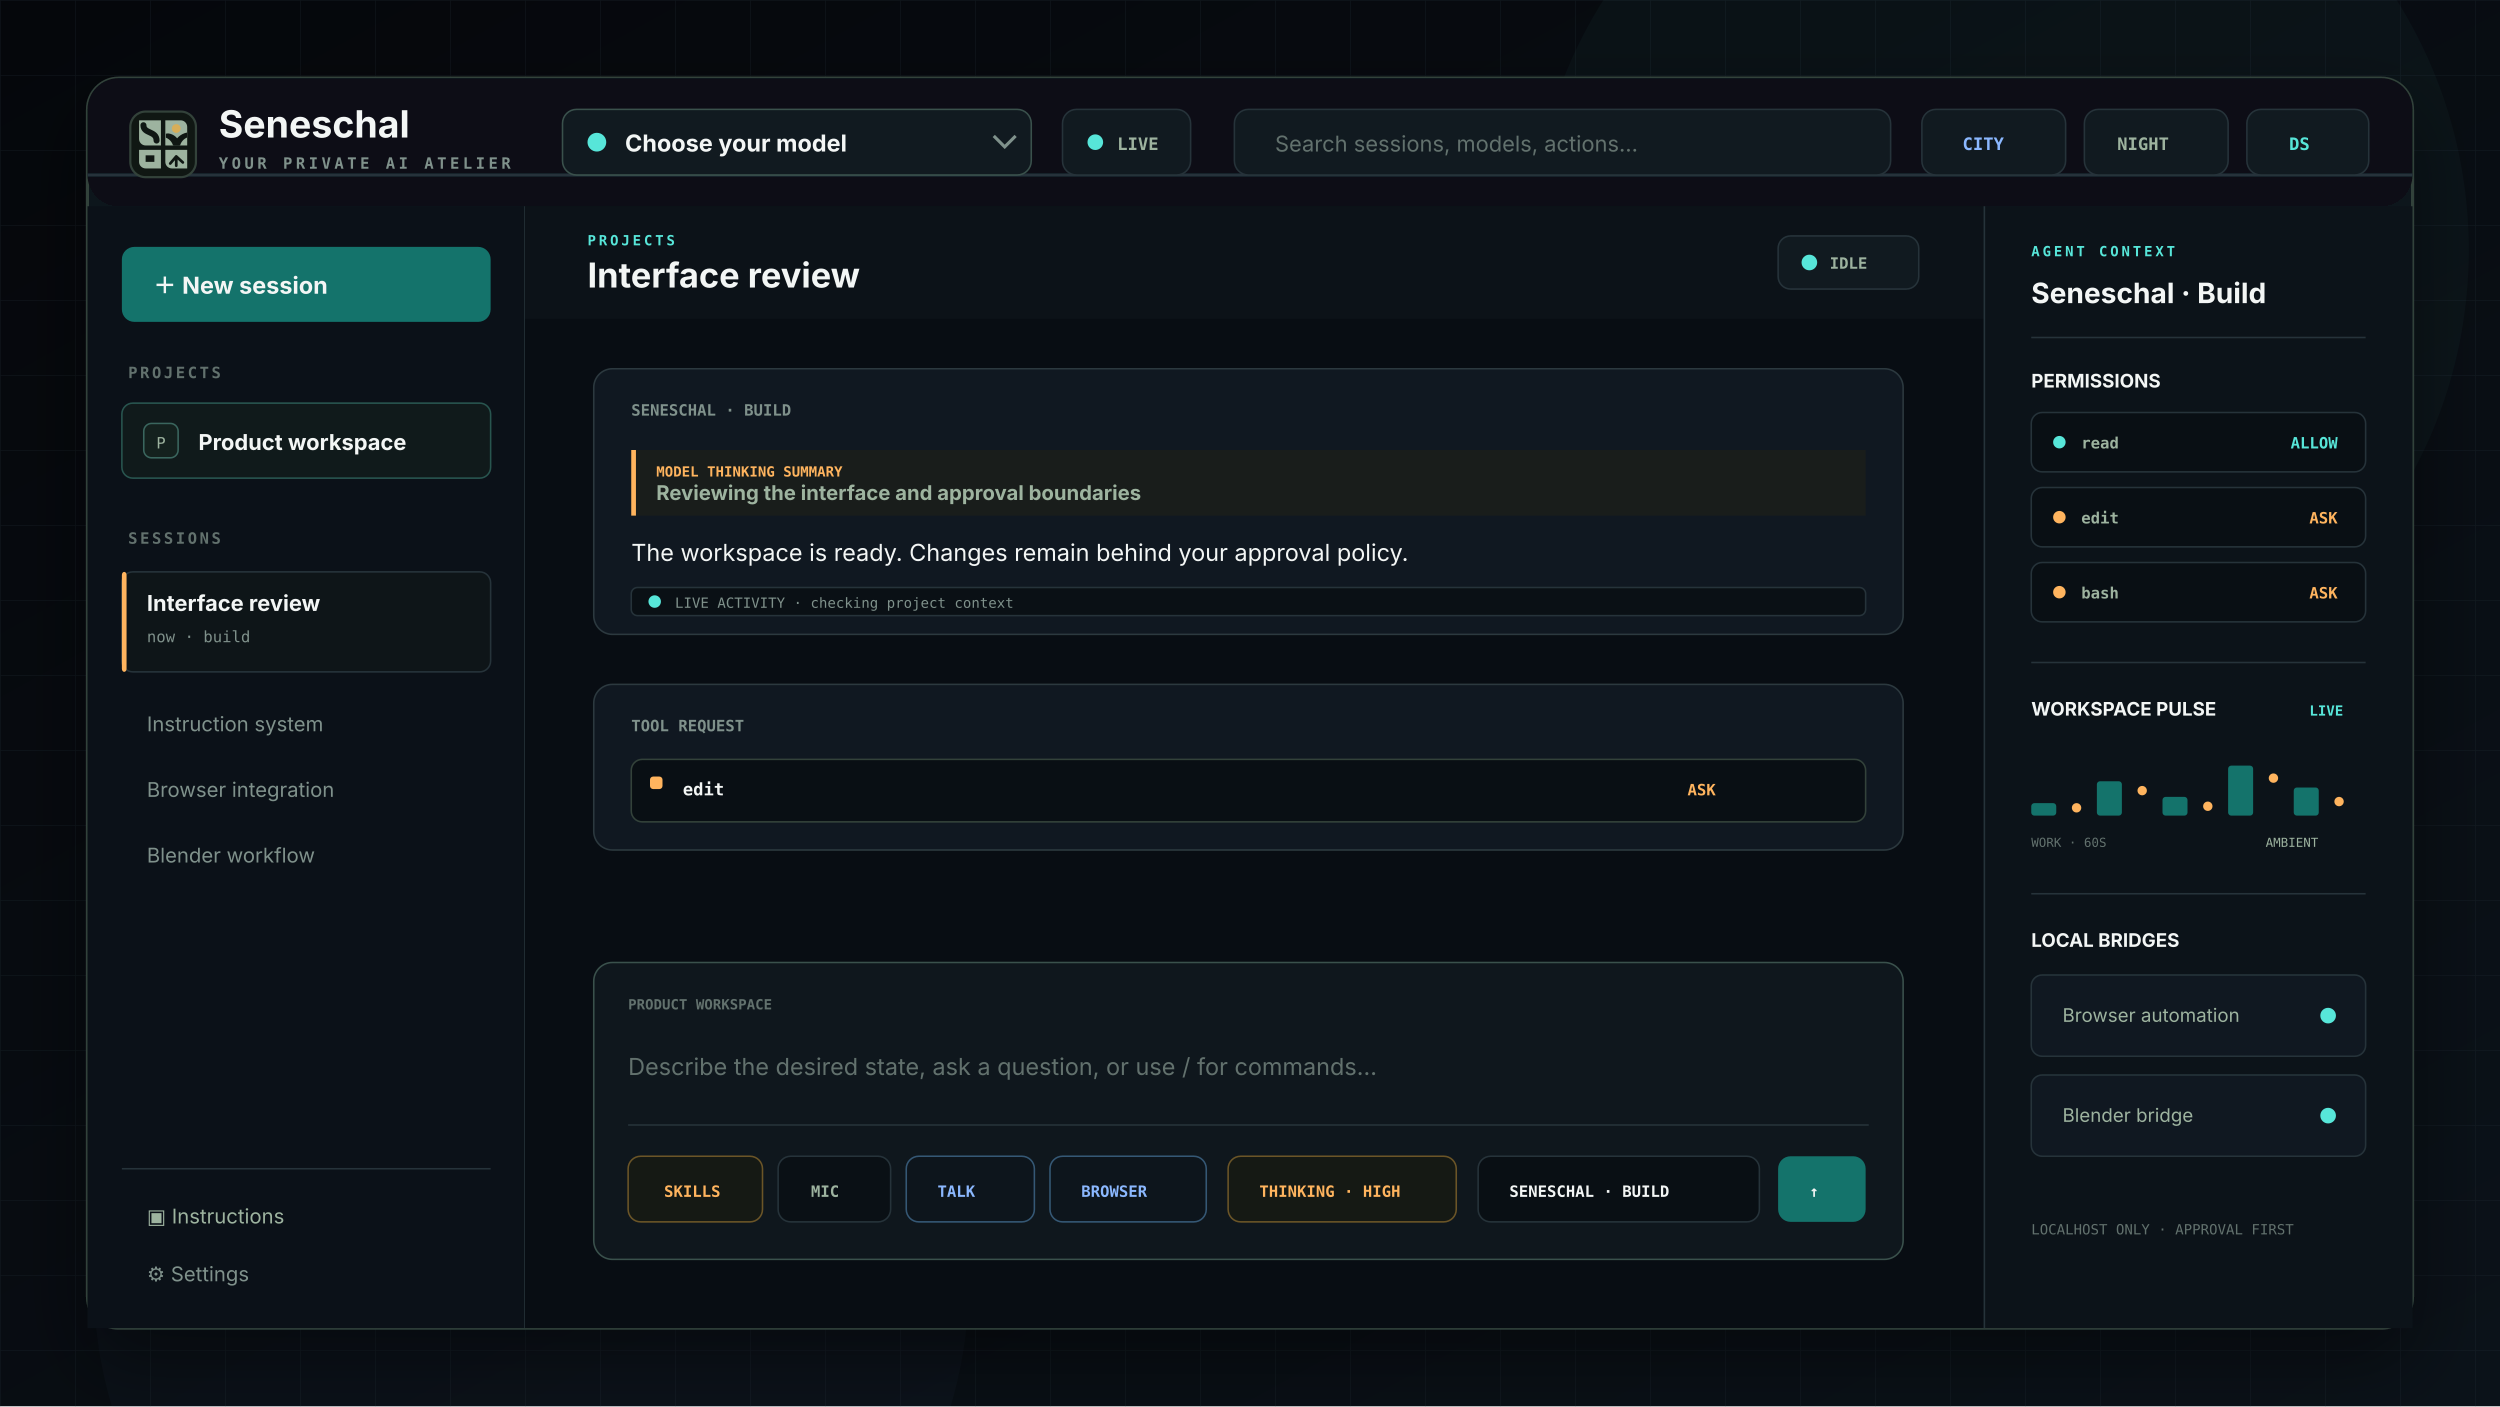
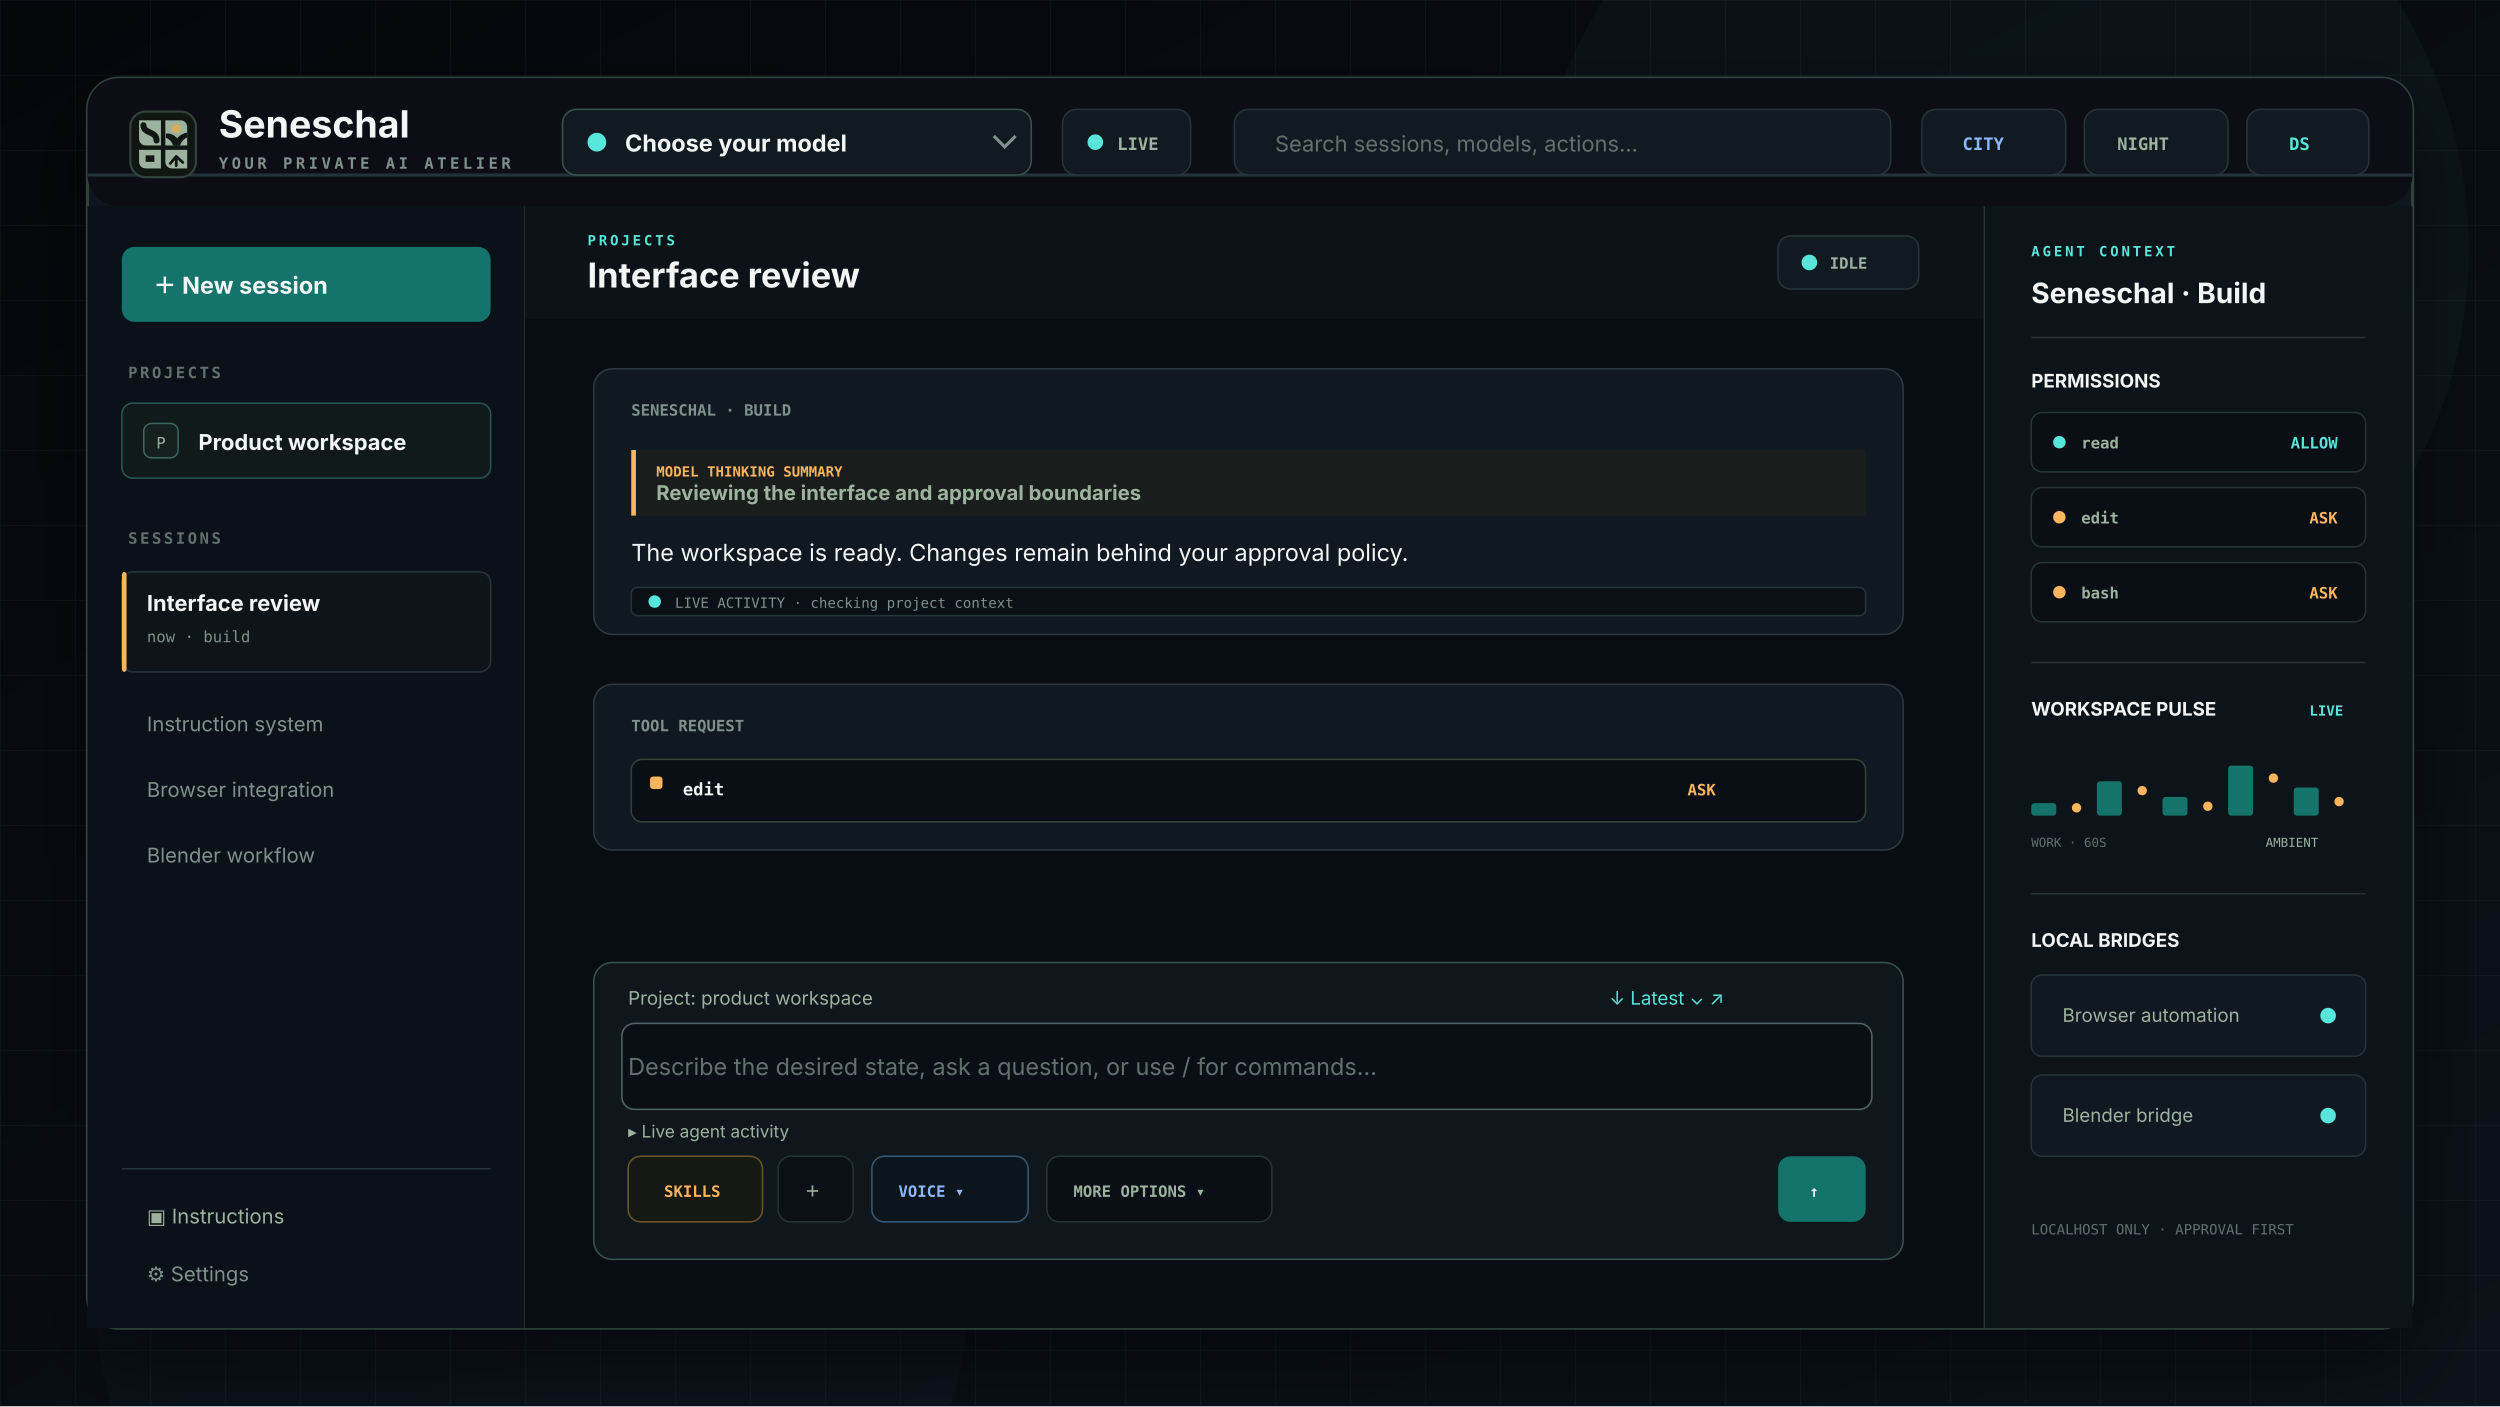
<svg xmlns="http://www.w3.org/2000/svg" viewBox="0 0 1600 900" role="img" aria-labelledby="title description">
  <defs>
    <linearGradient id="canvas" x1="0" y1="0" x2="1" y2="1">
      <stop offset="0" stop-color="#05070b" />
      <stop offset="1" stop-color="#0b1219" />
    </linearGradient>
    <pattern id="grid" width="48" height="48" patternUnits="userSpaceOnUse">
      <path d="M48 0H0V48" fill="none" stroke="#26333a" stroke-width="1" opacity=".28" />
    </pattern>
    <filter id="shadow" x="-20%" y="-20%" width="140%" height="140%">
      <feDropShadow dx="0" dy="22" stdDeviation="24" flood-color="#000" flood-opacity=".42" />
    </filter>
  </defs>
  <rect width="1600" height="900" fill="url(#canvas)" />
  <rect width="1600" height="900" fill="url(#grid)" />
  <circle cx="1280" cy="160" r="300" fill="#57e6d9" opacity=".035" />
  <circle cx="340" cy="820" r="280" fill="#8bb8ff" opacity=".025" />
  <g filter="url(#shadow)">
    <rect x="56" y="50" width="1488" height="800" rx="20" fill="#0e141d" stroke="#33423a" stroke-width="2" />
    <rect x="56" y="50" width="1488" height="82" rx="20" fill="#0a0f15" />
    <path d="M56 112h1488" stroke="#26333a" stroke-width="2" />
  </g>
  <g transform="translate(82 70) scale(.35)">
    <rect x="4" y="4" width="120" height="120" rx="28" fill="#101713" stroke="#33423a" stroke-width="4" />
    <path fill="#9db39f" d="M20 20h40v46H32c-6.6 0-12-5.4-12-12V20Z" />
    <path fill="none" stroke="#101713" stroke-width="11" stroke-linecap="round" d="M28 29c0 16 24 10 24 28" />
    <path fill="#9db39f" d="M68 20h28c6.6 0 12 5.4 12 12v34H68V20Z" />
    <path fill="#101713" d="M74 44c9.6 1.4 17.4 8.3 20 17.4V66H82.1c-1.9-6.5-6.8-11.8-13.1-14.3V44.5c1.7-.4 3.3-.6 5-.5Z" />
    <path fill="#101713" d="M108 42.3v9.1C101.6 54 96.8 59.4 95 66H83.1c2.6-12 12.4-21.4 24.9-23.7Z" />
    <circle cx="88" cy="35" r="8" fill="#d8ae58" />
    <path fill="#9db39f" fill-rule="evenodd" d="M20 74h40v34H32c-6.6 0-12-5.4-12-12V74Zm12 10v12h16V84H32Z" />
    <path fill="#9db39f" d="M68 74h40v34H80c-6.6 0-12-5.4-12-12V74Z" />
    <path fill="none" stroke="#101713" stroke-width="5" stroke-linecap="round" stroke-linejoin="round" d="m77 99 11-13 12 11M88 86v17" />
  </g>
  <text x="140" y="88" fill="#f3f6f5" font-family="Inter,Segoe UI,sans-serif" font-size="24" font-weight="750">Seneschal</text>
  <text x="140" y="108" fill="#7f918b" font-family="ui-monospace,Consolas,monospace" font-size="10" font-weight="700" letter-spacing="2.2">YOUR PRIVATE AI ATELIER</text>
  <rect x="360" y="70" width="300" height="42" rx="9" fill="#111a20" stroke="#3a514c" />
  <circle cx="382" cy="91" r="6" fill="#57e6d9" />
  <text x="400" y="97" fill="#f3f6f5" font-family="Inter,Segoe UI,sans-serif" font-size="15" font-weight="700">Choose your model</text>
  <path d="m636 87 7 7 7-7" fill="none" stroke="#7f918b" stroke-width="2" />
  <rect x="680" y="70" width="82" height="42" rx="9" fill="#111a20" stroke="#26333a" />
  <circle cx="701" cy="91" r="5" fill="#57e6d9" />
  <text x="715" y="96" fill="#9db39f" font-family="ui-monospace,Consolas,monospace" font-size="11" font-weight="700">LIVE</text>
  <rect x="790" y="70" width="420" height="42" rx="9" fill="#111a20" stroke="#26333a" />
  <text x="816" y="97" fill="#62716d" font-family="Inter,Segoe UI,sans-serif" font-size="14">Search sessions, models, actions…</text>
  <g fill="#111a20" stroke="#26333a">
    <rect x="1230" y="70" width="92" height="42" rx="9" />
    <rect x="1334" y="70" width="92" height="42" rx="9" />
    <rect x="1438" y="70" width="78" height="42" rx="9" />
  </g>
  <text x="1256" y="96" fill="#8bb8ff" font-family="ui-monospace,Consolas,monospace" font-size="11" font-weight="700">CITY</text>
  <text x="1355" y="96" fill="#9db39f" font-family="ui-monospace,Consolas,monospace" font-size="11" font-weight="700">NIGHT</text>
  <text x="1465" y="96" fill="#57e6d9" font-family="ui-monospace,Consolas,monospace" font-size="11" font-weight="700">DS</text>
  <rect x="56" y="132" width="280" height="718" fill="#0b1118" />
  <path d="M336 132v718" stroke="#26333a" />
  <rect x="78" y="158" width="236" height="48" rx="8" fill="#14736b" />
  <text x="98" y="188" fill="#f3f6f5" font-family="Inter,Segoe UI,sans-serif" font-size="15" font-weight="750">＋  New session</text>
  <text x="82" y="242" fill="#62716d" font-family="ui-monospace,Consolas,monospace" font-size="10" font-weight="700" letter-spacing="1.6">PROJECTS</text>
  <rect x="78" y="258" width="236" height="48" rx="7" fill="#101a1b" stroke="#28554f" />
  <rect x="92" y="271" width="22" height="22" rx="5" fill="#14211e" stroke="#3a665e" />
  <text x="100" y="287" fill="#9db39f" font-family="ui-monospace,Consolas,monospace" font-size="10">P</text>
  <text x="127" y="288" fill="#f3f6f5" font-family="Inter,Segoe UI,sans-serif" font-size="14" font-weight="700">Product workspace</text>
  <text x="82" y="348" fill="#62716d" font-family="ui-monospace,Consolas,monospace" font-size="10" font-weight="700" letter-spacing="1.6">SESSIONS</text>
  <rect x="78" y="366" width="236" height="64" rx="7" fill="#0e1518" stroke="#26333a" />
  <rect x="78" y="366" width="3" height="64" rx="2" fill="#ffb45e" />
  <text x="94" y="391" fill="#f3f6f5" font-family="Inter,Segoe UI,sans-serif" font-size="14" font-weight="700">Interface review</text>
  <text x="94" y="411" fill="#7f918b" font-family="ui-monospace,Consolas,monospace" font-size="10">now · build</text>
  <g fill="#7f918b" font-family="Inter,Segoe UI,sans-serif" font-size="13">
    <text x="94" y="468">Instruction system</text>
    <text x="94" y="510">Browser integration</text>
    <text x="94" y="552">Blender workflow</text>
  </g>
  <path d="M78 748h236" stroke="#26333a" />
  <text x="94" y="783" fill="#9db39f" font-family="Inter,Segoe UI,sans-serif" font-size="13">▣  Instructions</text>
  <text x="94" y="820" fill="#7f918b" font-family="Inter,Segoe UI,sans-serif" font-size="13">⚙  Settings</text>
  <rect x="336" y="132" width="934" height="718" fill="#080d13" />
  <rect x="336" y="132" width="934" height="72" fill="#0c1218" />
  <text x="376" y="157" fill="#57e6d9" font-family="ui-monospace,Consolas,monospace" font-size="9" font-weight="700" letter-spacing="1.8">PROJECTS</text>
  <text x="376" y="184" fill="#f3f6f5" font-family="Inter,Segoe UI,sans-serif" font-size="22" font-weight="750">Interface review</text>
  <rect x="1138" y="151" width="90" height="34" rx="8" fill="#111a20" stroke="#26333a" />
  <circle cx="1158" cy="168" r="5" fill="#57e6d9" />
  <text x="1171" y="172" fill="#9db39f" font-family="ui-monospace,Consolas,monospace" font-size="10" font-weight="700">IDLE</text>
  <g transform="translate(380 236)">
    <rect width="838" height="170" rx="12" fill="#101821" stroke="#2c393f" />
    <text x="24" y="30" fill="#7f918b" font-family="ui-monospace,Consolas,monospace" font-size="10" font-weight="700">SENESCHAL · BUILD</text>
    <rect x="24" y="52" width="790" height="42" fill="#191d1b" />
    <rect x="24" y="52" width="3" height="42" fill="#ffb45e" />
    <text x="40" y="69" fill="#ffb45e" font-family="ui-monospace,Consolas,monospace" font-size="9" font-weight="700">MODEL THINKING SUMMARY</text>
    <text x="40" y="84" fill="#9db39f" font-family="Inter,Segoe UI,sans-serif" font-size="13" font-weight="650">Reviewing the interface and approval boundaries</text>
    <text x="24" y="123" fill="#f3f6f5" font-family="Inter,Segoe UI,sans-serif" font-size="15">The workspace is ready. Changes remain behind your approval policy.</text>
    <rect x="24" y="140" width="790" height="18" rx="4" fill="#0a1015" stroke="#26333a" />
    <circle cx="39" cy="149" r="4" fill="#57e6d9" />
    <text x="52" y="153" fill="#7f918b" font-family="ui-monospace,Consolas,monospace" font-size="9">LIVE ACTIVITY · checking project context</text>
  </g>
  <g transform="translate(380 438)">
    <rect width="838" height="106" rx="12" fill="#101821" stroke="#2c393f" />
    <text x="24" y="30" fill="#7f918b" font-family="ui-monospace,Consolas,monospace" font-size="10" font-weight="700">TOOL REQUEST</text>
    <rect x="24" y="48" width="790" height="40" rx="7" fill="#090f14" stroke="#33423a" />
    <rect x="36" y="59" width="8" height="8" rx="2" fill="#ffb45e" />
    <text x="57" y="71" fill="#f3f6f5" font-family="ui-monospace,Consolas,monospace" font-size="11" font-weight="700">edit</text>
    <text x="700" y="71" fill="#ffb45e" font-family="ui-monospace,Consolas,monospace" font-size="10" font-weight="700">ASK</text>
  </g>
  <g transform="translate(380 616)">
    <rect width="838" height="190" rx="12" fill="#0f171d" stroke="#3a514c" />
-     <text x="22" y="30" fill="#62716d" font-family="ui-monospace,Consolas,monospace" font-size="9" font-weight="700">PRODUCT WORKSPACE</text>
+     <text x="22" y="27" fill="#9db39f" font-family="Inter,Segoe UI,sans-serif" font-size="12">Project: product workspace</text>
+     <text x="650" y="27" fill="#57e6d9" font-family="Inter,Segoe UI,sans-serif" font-size="12">↓ Latest     ⌄     ↗</text>
+     <rect x="18" y="39" width="800" height="55" rx="8" fill="#090f14" stroke="#50636b" />
    <text x="22" y="72" fill="#62716d" font-family="Inter,Segoe UI,sans-serif" font-size="15">Describe the desired state, ask a question, or use / for commands…</text>
-     <path d="M22 104h794" stroke="#26333a" />
+     <text x="22" y="112" fill="#9db39f" font-family="Inter,Segoe UI,sans-serif" font-size="11">▸ Live agent activity</text>
    <g font-family="ui-monospace,Consolas,monospace" font-size="10" font-weight="700">
      <rect x="22" y="124" width="86" height="42" rx="8" fill="#151914" stroke="#6b5527" />
      <text x="45" y="150" fill="#ffb45e">SKILLS</text>
-       <rect x="118" y="124" width="72" height="42" rx="8" fill="#0a1015" stroke="#26333a" />
-       <text x="139" y="150" fill="#9db39f">MIC</text>
-       <rect x="200" y="124" width="82" height="42" rx="8" fill="#0d151c" stroke="#355875" />
-       <text x="220" y="150" fill="#8bb8ff">TALK</text>
-       <rect x="292" y="124" width="100" height="42" rx="8" fill="#0d151c" stroke="#355875" />
-       <text x="312" y="150" fill="#8bb8ff">BROWSER</text>
-       <rect x="406" y="124" width="146" height="42" rx="8" fill="#151914" stroke="#6b5527" />
-       <text x="426" y="150" fill="#ffb45e">THINKING · HIGH</text>
-       <rect x="566" y="124" width="180" height="42" rx="8" fill="#090f14" stroke="#26333a" />
-       <text x="586" y="150" fill="#f3f6f5">SENESCHAL · BUILD</text>
+       <rect x="118" y="124" width="48" height="42" rx="8" fill="#0a1015" stroke="#26333a" />
+       <text x="135" y="150" fill="#9db39f">＋</text>
+       <rect x="178" y="124" width="100" height="42" rx="8" fill="#0d151c" stroke="#355875" />
+       <text x="195" y="150" fill="#8bb8ff">VOICE ▾</text>
+       <rect x="290" y="124" width="144" height="42" rx="8" fill="#090f14" stroke="#26333a" />
+       <text x="307" y="150" fill="#9db39f">MORE OPTIONS ▾</text>
      <rect x="758" y="124" width="56" height="42" rx="8" fill="#14736b" />
      <text x="778" y="150" fill="#f3f6f5">↑</text>
    </g>
  </g>
  <rect x="1270" y="132" width="274" height="718" fill="#0c1319" />
  <path d="M1270 132v718" stroke="#26333a" />
  <text x="1300" y="164" fill="#57e6d9" font-family="ui-monospace,Consolas,monospace" font-size="9" font-weight="700" letter-spacing="1.8">AGENT CONTEXT</text>
  <text x="1300" y="194" fill="#f3f6f5" font-family="Inter,Segoe UI,sans-serif" font-size="18" font-weight="750">Seneschal · Build</text>
  <path d="M1300 216h214" stroke="#26333a" />
  <text x="1300" y="248" fill="#f3f6f5" font-family="Inter,Segoe UI,sans-serif" font-size="12" font-weight="750">PERMISSIONS</text>
  <g font-family="ui-monospace,Consolas,monospace" font-size="10" font-weight="700">
    <rect x="1300" y="264" width="214" height="38" rx="7" fill="#090f14" stroke="#26333a" />
    <circle cx="1318" cy="283" r="4" fill="#57e6d9" />
    <text x="1332" y="287" fill="#9db39f">read</text>
    <text x="1466" y="287" fill="#57e6d9">ALLOW</text>
    <rect x="1300" y="312" width="214" height="38" rx="7" fill="#090f14" stroke="#26333a" />
    <circle cx="1318" cy="331" r="4" fill="#ffb45e" />
    <text x="1332" y="335" fill="#9db39f">edit</text>
    <text x="1478" y="335" fill="#ffb45e">ASK</text>
    <rect x="1300" y="360" width="214" height="38" rx="7" fill="#090f14" stroke="#26333a" />
    <circle cx="1318" cy="379" r="4" fill="#ffb45e" />
    <text x="1332" y="383" fill="#9db39f">bash</text>
    <text x="1478" y="383" fill="#ffb45e">ASK</text>
  </g>
  <path d="M1300 424h214" stroke="#26333a" />
  <text x="1300" y="458" fill="#f3f6f5" font-family="Inter,Segoe UI,sans-serif" font-size="12" font-weight="750">WORKSPACE PULSE</text>
  <text x="1478" y="458" fill="#57e6d9" font-family="ui-monospace,Consolas,monospace" font-size="9" font-weight="700">LIVE</text>
  <g transform="translate(1300 482)">
    <g fill="#14736b">
      <rect x="0" y="32" width="16" height="8" rx="2" />
      <rect x="42" y="18" width="16" height="22" rx="2" />
      <rect x="84" y="28" width="16" height="12" rx="2" />
      <rect x="126" y="8" width="16" height="32" rx="2" />
      <rect x="168" y="22" width="16" height="18" rx="2" />
    </g>
    <g fill="#ffb45e">
      <circle cx="29" cy="35" r="3" />
      <circle cx="71" cy="24" r="3" />
      <circle cx="113" cy="34" r="3" />
      <circle cx="155" cy="16" r="3" />
      <circle cx="197" cy="31" r="3" />
    </g>
    <text x="0" y="60" fill="#62716d" font-family="ui-monospace,Consolas,monospace" font-size="8">WORK · 60S</text>
    <text x="150" y="60" fill="#9db39f" font-family="ui-monospace,Consolas,monospace" font-size="8">AMBIENT</text>
  </g>
  <path d="M1300 572h214" stroke="#26333a" />
  <text x="1300" y="606" fill="#f3f6f5" font-family="Inter,Segoe UI,sans-serif" font-size="12" font-weight="750">LOCAL BRIDGES</text>
  <g font-family="Inter,Segoe UI,sans-serif" font-size="12">
    <rect x="1300" y="624" width="214" height="52" rx="7" fill="#101821" stroke="#26333a" />
    <text x="1320" y="654" fill="#9db39f">Browser automation</text>
    <circle cx="1490" cy="650" r="5" fill="#57e6d9" />
    <rect x="1300" y="688" width="214" height="52" rx="7" fill="#101821" stroke="#26333a" />
    <text x="1320" y="718" fill="#9db39f">Blender bridge</text>
    <circle cx="1490" cy="714" r="5" fill="#57e6d9" />
  </g>
  <text x="1300" y="790" fill="#62716d" font-family="ui-monospace,Consolas,monospace" font-size="9">LOCALHOST ONLY · APPROVAL FIRST</text>
</svg>
